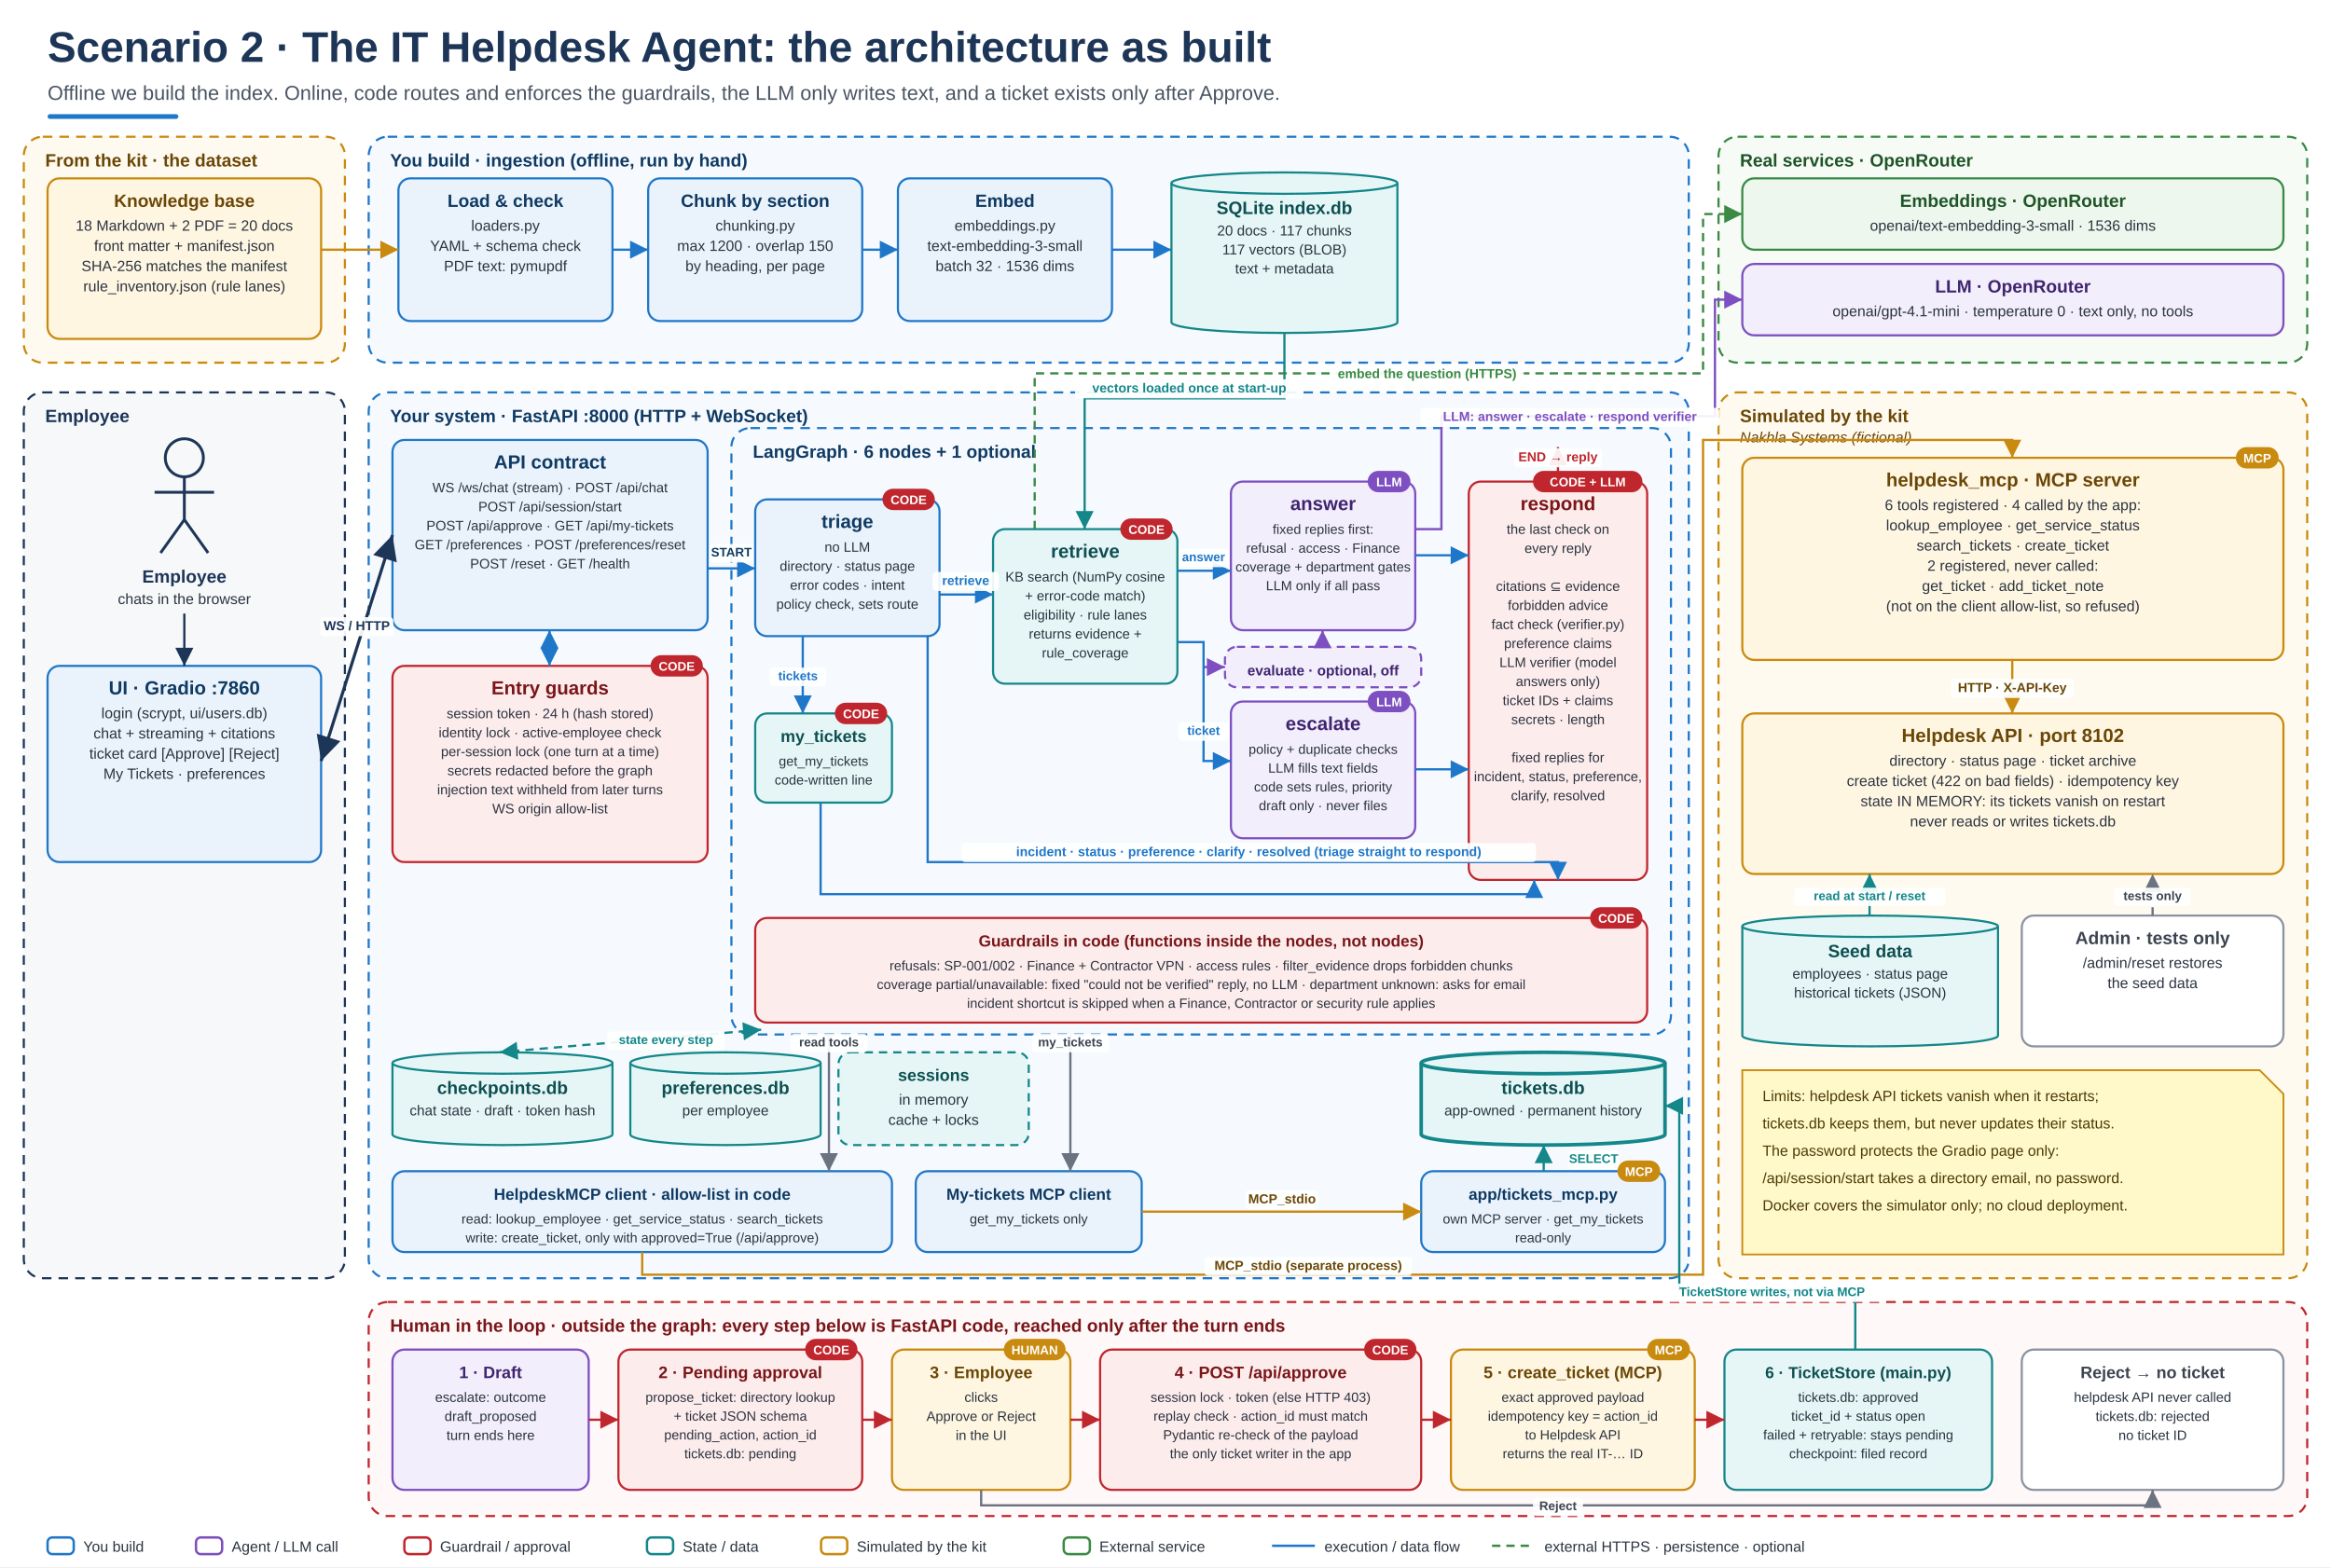
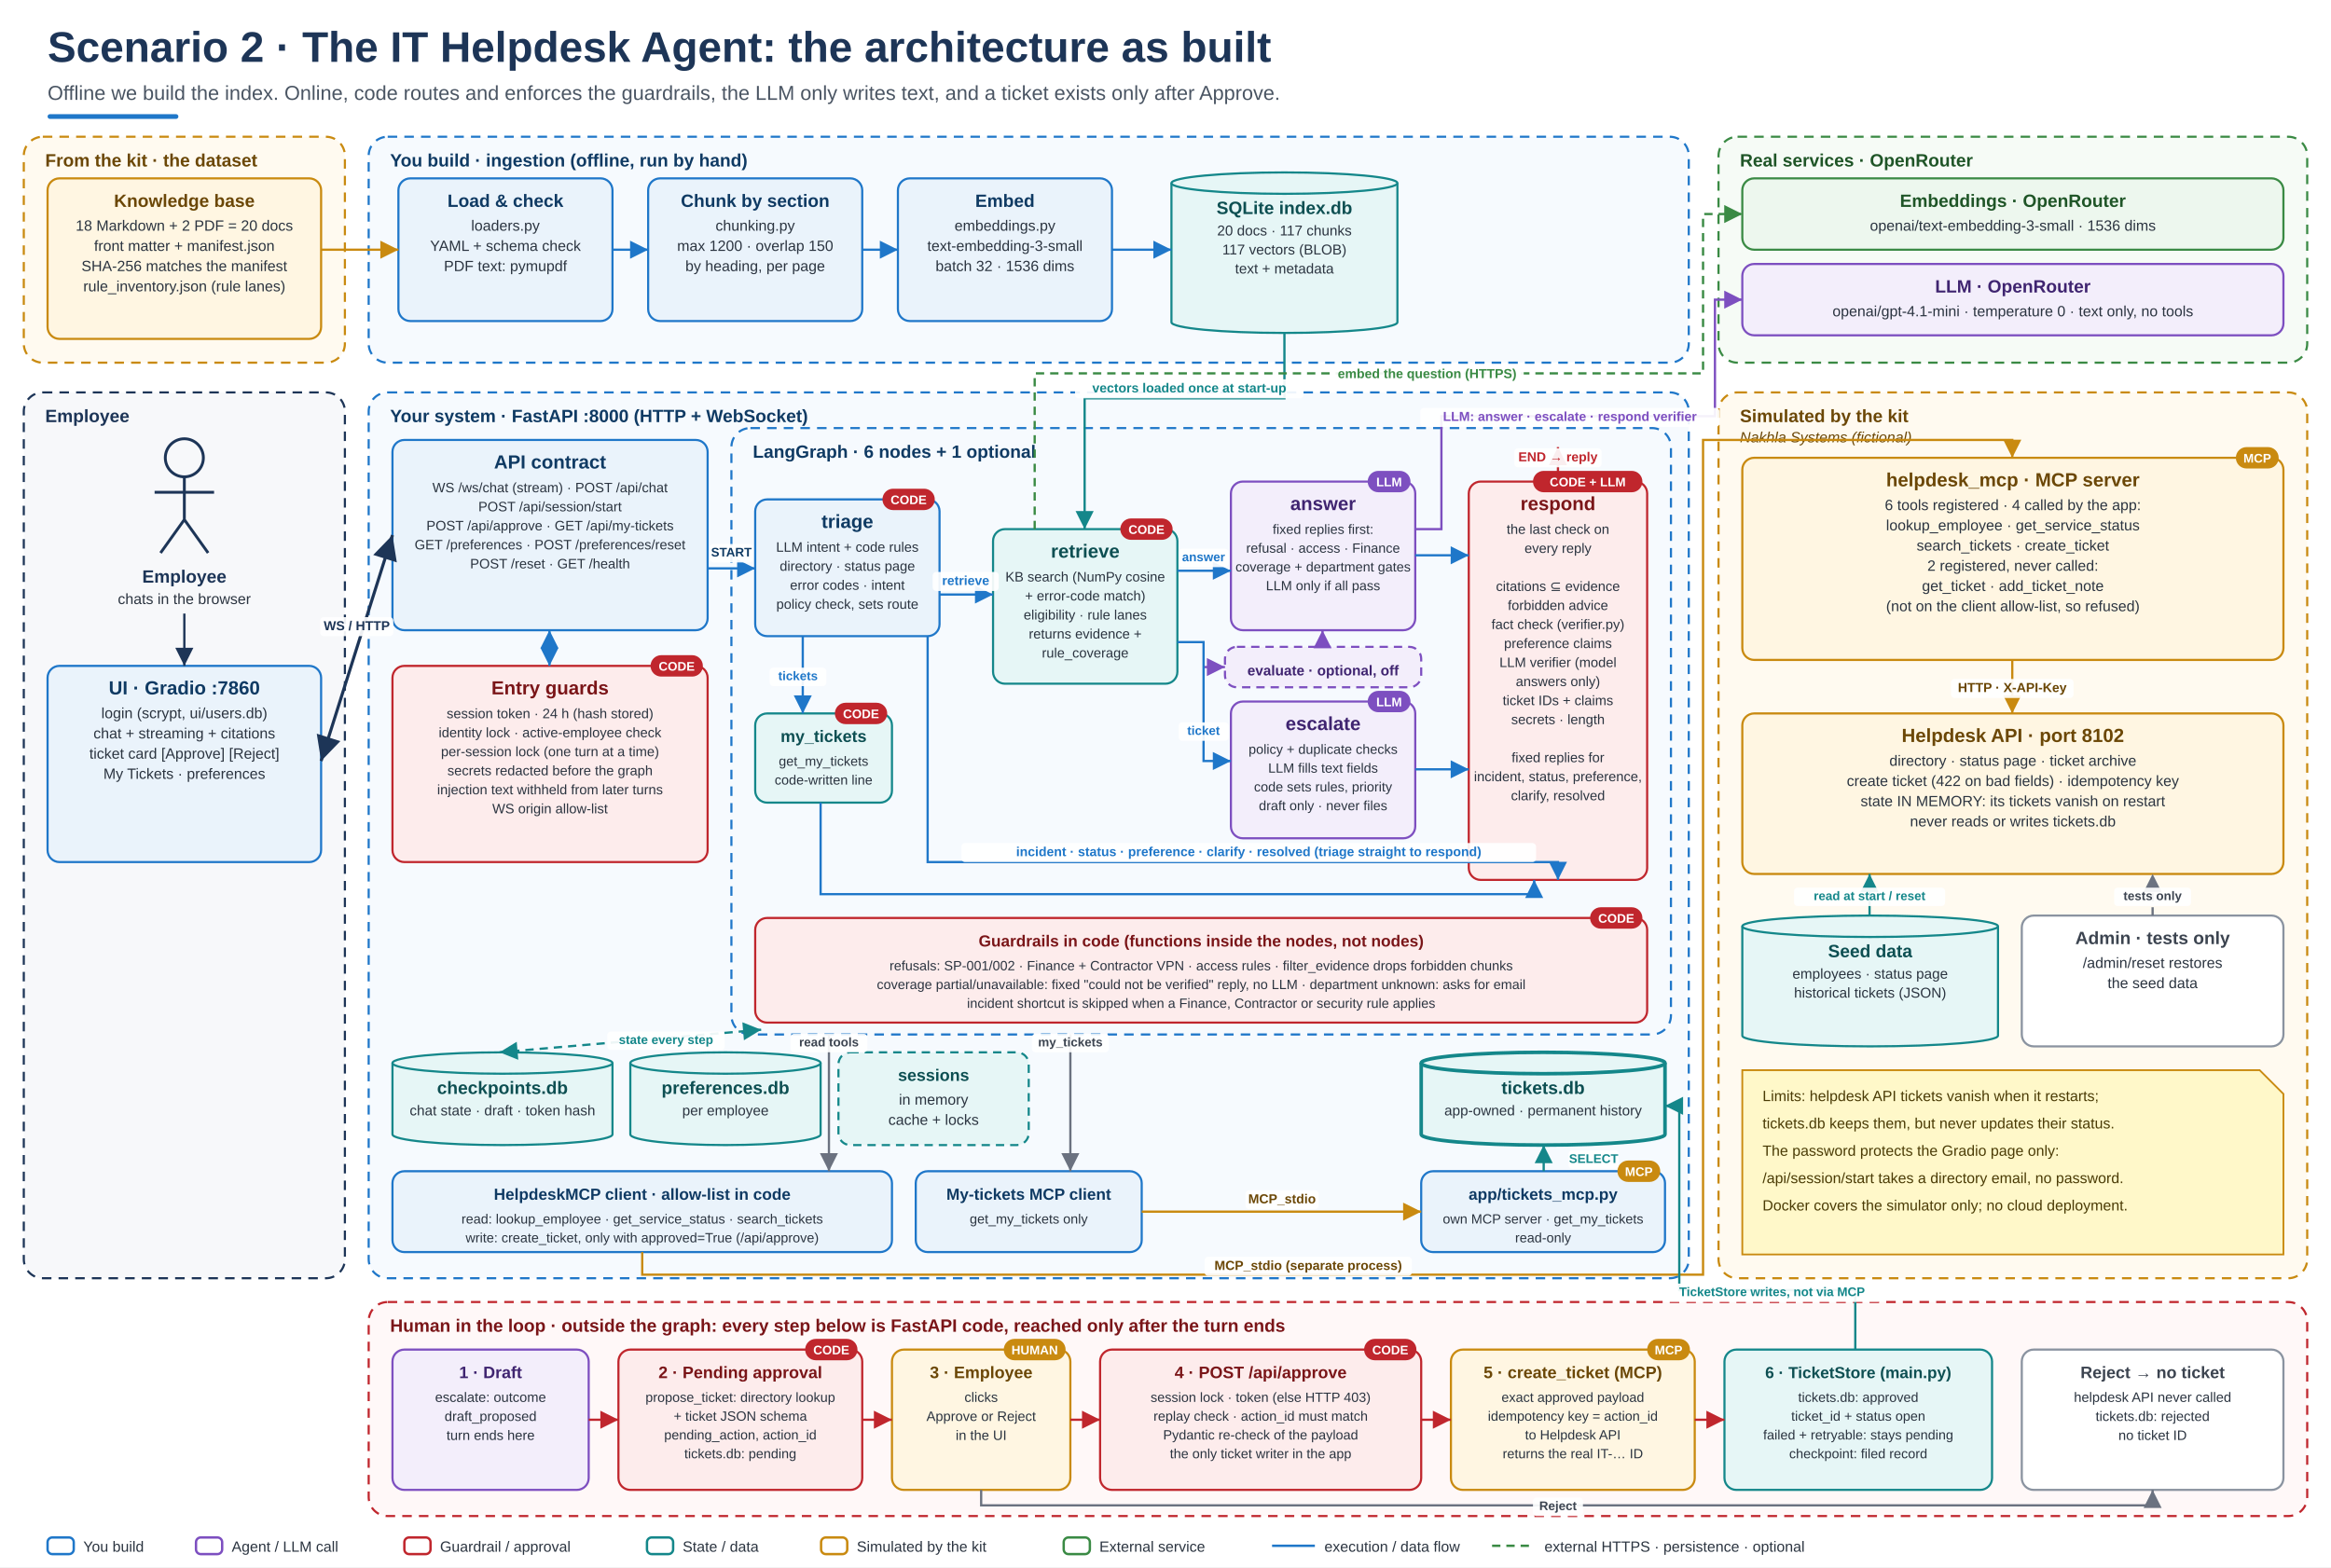
<svg xmlns="http://www.w3.org/2000/svg" viewBox="0 0 1960 1318" width="1960" height="1318" role="img" aria-label="IT Helpdesk Agent architecture as built" font-family="Segoe UI, Arial, sans-serif">
  <rect width="1960" height="1318" fill="#ffffff" />
  <defs>
    <marker id="b" markerWidth="9" markerHeight="9" refX="8" refY="4" orient="auto">
      <path d="M0,0 L8,4 L0,8 z" fill="#1f77c9" />
    </marker>
    <marker id="bs" markerWidth="9" markerHeight="9" refX="0" refY="4" orient="auto">
      <path d="M8,0 L0,4 L8,8 z" fill="#1f77c9" />
    </marker>
    <marker id="r" markerWidth="9" markerHeight="9" refX="8" refY="4" orient="auto">
      <path d="M0,0 L8,4 L0,8 z" fill="#c0262d" />
    </marker>
    <marker id="rs" markerWidth="9" markerHeight="9" refX="0" refY="4" orient="auto">
      <path d="M8,0 L0,4 L8,8 z" fill="#c0262d" />
    </marker>
    <marker id="p" markerWidth="9" markerHeight="9" refX="8" refY="4" orient="auto">
      <path d="M0,0 L8,4 L0,8 z" fill="#7d4fc0" />
    </marker>
    <marker id="ps" markerWidth="9" markerHeight="9" refX="0" refY="4" orient="auto">
      <path d="M8,0 L0,4 L8,8 z" fill="#7d4fc0" />
    </marker>
    <marker id="t" markerWidth="9" markerHeight="9" refX="8" refY="4" orient="auto">
      <path d="M0,0 L8,4 L0,8 z" fill="#14878a" />
    </marker>
    <marker id="ts" markerWidth="9" markerHeight="9" refX="0" refY="4" orient="auto">
      <path d="M8,0 L0,4 L8,8 z" fill="#14878a" />
    </marker>
    <marker id="g" markerWidth="9" markerHeight="9" refX="8" refY="4" orient="auto">
      <path d="M0,0 L8,4 L0,8 z" fill="#3a8a44" />
    </marker>
    <marker id="gs" markerWidth="9" markerHeight="9" refX="0" refY="4" orient="auto">
      <path d="M8,0 L0,4 L8,8 z" fill="#3a8a44" />
    </marker>
    <marker id="a" markerWidth="9" markerHeight="9" refX="8" refY="4" orient="auto">
      <path d="M0,0 L8,4 L0,8 z" fill="#c98a10" />
    </marker>
    <marker id="as" markerWidth="9" markerHeight="9" refX="0" refY="4" orient="auto">
      <path d="M8,0 L0,4 L8,8 z" fill="#c98a10" />
    </marker>
    <marker id="n" markerWidth="9" markerHeight="9" refX="8" refY="4" orient="auto">
      <path d="M0,0 L8,4 L0,8 z" fill="#1d3557" />
    </marker>
    <marker id="ns" markerWidth="9" markerHeight="9" refX="0" refY="4" orient="auto">
      <path d="M8,0 L0,4 L8,8 z" fill="#1d3557" />
    </marker>
    <marker id="y" markerWidth="9" markerHeight="9" refX="8" refY="4" orient="auto">
      <path d="M0,0 L8,4 L0,8 z" fill="#6b7280" />
    </marker>
    <marker id="ys" markerWidth="9" markerHeight="9" refX="0" refY="4" orient="auto">
      <path d="M8,0 L0,4 L8,8 z" fill="#6b7280" />
    </marker>
  </defs>
  <text x="40" y="52" font-size="36" fill="#1d3557" text-anchor="start" font-weight="800">Scenario 2 · The IT Helpdesk Agent: the architecture as built</text>
  <text x="40" y="84" font-size="17" fill="#4a5563" text-anchor="start">Offline we build the index. Online, code routes and enforces the guardrails, the LLM only writes text, and a ticket exists only after Approve.</text>
  <rect x="40" y="96" width="110" height="4" rx="2" fill="#1f77c9" />
  <rect x="20" y="115" width="270" height="190" rx="16" fill="#fffaf0" stroke="#c98a10" stroke-width="1.8" stroke-dasharray="8 6" />
  <text x="38" y="140" font-size="15" fill="#6b4706" text-anchor="start" font-weight="700">From the kit · the dataset</text>
  <rect x="40" y="150" width="230" height="135" rx="10" fill="#fff6e2" stroke="#c98a10" stroke-width="1.8" />
  <text x="155.0" y="174" font-size="15" fill="#6b4706" text-anchor="middle" font-weight="700">Knowledge base</text>
  <text x="155.0" y="194" font-size="12.5" fill="#2b3440" text-anchor="middle">18 Markdown + 2 PDF = 20 docs</text>
  <text x="155.0" y="211.0" font-size="12.5" fill="#2b3440" text-anchor="middle">front matter + manifest.json</text>
  <text x="155.0" y="228.0" font-size="12.5" fill="#2b3440" text-anchor="middle">SHA-256 matches the manifest</text>
  <text x="155.0" y="245.0" font-size="12.5" fill="#2b3440" text-anchor="middle">rule_inventory.json (rule lanes)</text>
  <rect x="310" y="115" width="1110" height="190" rx="16" fill="#f6fafe" stroke="#1f77c9" stroke-width="1.8" stroke-dasharray="8 6" />
  <text x="328" y="140" font-size="15" fill="#0f3a63" text-anchor="start" font-weight="700">You build · ingestion (offline, run by hand)</text>
  <rect x="335" y="150" width="180" height="120" rx="10" fill="#eaf3fb" stroke="#1f77c9" stroke-width="1.8" />
  <text x="425.0" y="174" font-size="15" fill="#0f3a63" text-anchor="middle" font-weight="700">Load &amp; check</text>
  <text x="425.0" y="194" font-size="12.5" fill="#2b3440" text-anchor="middle">loaders.py</text>
  <text x="425.0" y="211.0" font-size="12.5" fill="#2b3440" text-anchor="middle">YAML + schema check</text>
  <text x="425.0" y="228.0" font-size="12.5" fill="#2b3440" text-anchor="middle">PDF text: pymupdf</text>
  <rect x="545" y="150" width="180" height="120" rx="10" fill="#eaf3fb" stroke="#1f77c9" stroke-width="1.8" />
  <text x="635.0" y="174" font-size="15" fill="#0f3a63" text-anchor="middle" font-weight="700">Chunk by section</text>
  <text x="635.0" y="194" font-size="12.5" fill="#2b3440" text-anchor="middle">chunking.py</text>
  <text x="635.0" y="211.0" font-size="12.5" fill="#2b3440" text-anchor="middle">max 1200 · overlap 150</text>
  <text x="635.0" y="228.0" font-size="12.5" fill="#2b3440" text-anchor="middle">by heading, per page</text>
  <rect x="755" y="150" width="180" height="120" rx="10" fill="#eaf3fb" stroke="#1f77c9" stroke-width="1.8" />
  <text x="845.0" y="174" font-size="15" fill="#0f3a63" text-anchor="middle" font-weight="700">Embed</text>
  <text x="845.0" y="194" font-size="12.5" fill="#2b3440" text-anchor="middle">embeddings.py</text>
  <text x="845.0" y="211.0" font-size="12.5" fill="#2b3440" text-anchor="middle">text-embedding-3-small</text>
  <text x="845.0" y="228.0" font-size="12.5" fill="#2b3440" text-anchor="middle">batch 32 · 1536 dims</text>
  <path d="M985,154 a95.0,9 0 0 1 190,0 v117 a95.0,9 0 0 1 -190,0 z" fill="#e6f6f6" stroke="#14878a" stroke-width="1.8" />
  <path d="M985,154 a95.0,9 0 0 0 190,0" fill="none" stroke="#14878a" stroke-width="1.8" />
  <text x="1080.0" y="180" font-size="15" fill="#0d4f52" text-anchor="middle" font-weight="700">SQLite index.db</text>
  <text x="1080.0" y="198" font-size="12" fill="#2b3440" text-anchor="middle">20 docs · 117 chunks</text>
  <text x="1080.0" y="214" font-size="12" fill="#2b3440" text-anchor="middle">117 vectors (BLOB)</text>
  <text x="1080.0" y="230" font-size="12" fill="#2b3440" text-anchor="middle">text + metadata</text>
  <polyline points="515,210 545,210" fill="none" stroke="#1f77c9" stroke-width="1.9" marker-end="url(#b)" />
  <polyline points="725,210 755,210" fill="none" stroke="#1f77c9" stroke-width="1.9" marker-end="url(#b)" />
  <polyline points="935,210 985,210" fill="none" stroke="#1f77c9" stroke-width="1.9" marker-end="url(#b)" />
  <polyline points="270,210 335,210" fill="none" stroke="#c98a10" stroke-width="1.9" marker-end="url(#a)" />
  <rect x="1445" y="115" width="495" height="190" rx="16" fill="#f6fbf6" stroke="#3a8a44" stroke-width="1.8" stroke-dasharray="8 6" />
  <text x="1463" y="140" font-size="15" fill="#1f5527" text-anchor="start" font-weight="700">Real services · OpenRouter</text>
  <rect x="1465" y="150" width="455" height="60" rx="10" fill="#edf7ee" stroke="#3a8a44" stroke-width="1.8" />
  <text x="1692.5" y="174" font-size="15" fill="#1f5527" text-anchor="middle" font-weight="700">Embeddings · OpenRouter</text>
  <text x="1692.5" y="194" font-size="12.5" fill="#2b3440" text-anchor="middle">openai/text-embedding-3-small · 1536 dims</text>
  <rect x="1465" y="222" width="455" height="60" rx="10" fill="#f3eefb" stroke="#7d4fc0" stroke-width="1.8" />
  <text x="1692.5" y="246" font-size="15" fill="#3f2470" text-anchor="middle" font-weight="700">LLM · OpenRouter</text>
  <text x="1692.5" y="266" font-size="12.5" fill="#2b3440" text-anchor="middle">openai/gpt-4.1-mini · temperature 0 · text only, no tools</text>
  <rect x="20" y="330" width="270" height="745" rx="16" fill="#f7f8fa" stroke="#1d3557" stroke-width="1.8" stroke-dasharray="8 6" />
  <text x="38" y="355" font-size="15" fill="#1d3557" text-anchor="start" font-weight="700">Employee</text>
  <circle cx="155" cy="385" r="16" fill="none" stroke="#1d3557" stroke-width="2.4" />
  <path d="M155,401 v36 M130,414 h50 M155,437 l-20,28 M155,437 l20,28" fill="none" stroke="#1d3557" stroke-width="2.4" />
  <text x="155" y="490" font-size="15" fill="#1d3557" text-anchor="middle" font-weight="700">Employee</text>
  <text x="155" y="508" font-size="12.5" fill="#2b3440" text-anchor="middle">chats in the browser</text>
  <rect x="40" y="560" width="230" height="165" rx="10" fill="#eaf3fb" stroke="#1f77c9" stroke-width="1.8" />
  <text x="155.0" y="584" font-size="16" fill="#0f3a63" text-anchor="middle" font-weight="700">UI · Gradio :7860</text>
  <text x="155.0" y="604" font-size="12.5" fill="#2b3440" text-anchor="middle">login (scrypt, ui/users.db)</text>
  <text x="155.0" y="621.0" font-size="12.5" fill="#2b3440" text-anchor="middle">chat + streaming + citations</text>
  <text x="155.0" y="638.0" font-size="12.5" fill="#2b3440" text-anchor="middle">ticket card [Approve] [Reject]</text>
  <text x="155.0" y="655.0" font-size="12.5" fill="#2b3440" text-anchor="middle">My Tickets · preferences</text>
  <polyline points="155,516 155,560" fill="none" stroke="#1d3557" stroke-width="1.9" marker-end="url(#n)" />
  <rect x="310" y="330" width="1110" height="745" rx="16" fill="#f6fafe" stroke="#1f77c9" stroke-width="1.8" stroke-dasharray="8 6" />
  <text x="328" y="355" font-size="15" fill="#0f3a63" text-anchor="start" font-weight="700">Your system · FastAPI :8000 (HTTP + WebSocket)</text>
  <rect x="330" y="370" width="265" height="160" rx="10" fill="#eaf3fb" stroke="#1f77c9" stroke-width="1.8" />
  <text x="462.5" y="394" font-size="16" fill="#0f3a63" text-anchor="middle" font-weight="700">API contract</text>
  <text x="462.5" y="414" font-size="11.5" fill="#2b3440" text-anchor="middle">WS /ws/chat (stream) · POST /api/chat</text>
  <text x="462.5" y="430.0" font-size="11.5" fill="#2b3440" text-anchor="middle">POST /api/session/start</text>
  <text x="462.5" y="446.0" font-size="11.5" fill="#2b3440" text-anchor="middle">POST /api/approve · GET /api/my-tickets</text>
  <text x="462.5" y="462.0" font-size="11.5" fill="#2b3440" text-anchor="middle">GET /preferences · POST /preferences/reset</text>
  <text x="462.5" y="478.0" font-size="11.5" fill="#2b3440" text-anchor="middle">POST /reset · GET /health</text>
  <rect x="330" y="560" width="265" height="165" rx="10" fill="#fdecec" stroke="#c0262d" stroke-width="1.8" />
  <text x="462.5" y="584" font-size="16" fill="#7a1518" text-anchor="middle" font-weight="700">Entry guards</text>
  <text x="462.5" y="604" font-size="11.5" fill="#2b3440" text-anchor="middle">session token · 24 h (hash stored)</text>
  <text x="462.5" y="620.0" font-size="11.5" fill="#2b3440" text-anchor="middle">identity lock · active-employee check</text>
  <text x="462.5" y="636.0" font-size="11.5" fill="#2b3440" text-anchor="middle">per-session lock (one turn at a time)</text>
  <text x="462.5" y="652.0" font-size="11.5" fill="#2b3440" text-anchor="middle">secrets redacted before the graph</text>
  <text x="462.5" y="668.0" font-size="11.5" fill="#2b3440" text-anchor="middle">injection text withheld from later turns</text>
  <text x="462.5" y="684.0" font-size="11.5" fill="#2b3440" text-anchor="middle">WS origin allow-list</text>
  <rect x="547" y="551" width="44" height="18" rx="9" fill="#c0262d" />
  <text x="569.0" y="564" font-size="10.5" fill="#fff" text-anchor="middle" font-weight="700">CODE</text>
  <polyline points="270,640 330,450" fill="none" stroke="#1d3557" stroke-width="2.6" marker-end="url(#n)" marker-start="url(#ns)" />
  <rect x="269.27" y="519" width="61.46" height="16" fill="#fff" fill-opacity="0.92" rx="3" />
  <text x="300" y="530" font-size="11" fill="#1d3557" text-anchor="middle" font-weight="600">WS / HTTP</text>
  <polyline points="462,530 462,560" fill="none" stroke="#1f77c9" stroke-width="1.9" marker-end="url(#b)" marker-start="url(#bs)" />
  <rect x="615" y="360" width="790" height="510" rx="16" fill="#f6fafe" stroke="#1f77c9" stroke-width="1.8" stroke-dasharray="8 6" />
  <text x="633" y="385" font-size="15" fill="#0f3a63" text-anchor="start" font-weight="700">LangGraph · 6 nodes + 1 optional</text>
  <rect x="635" y="420" width="155" height="115" rx="10" fill="#eaf3fb" stroke="#1f77c9" stroke-width="1.8" />
  <text x="712.5" y="444" font-size="16" fill="#0f3a63" text-anchor="middle" font-weight="700">triage</text>
-   <text x="712.5" y="464" font-size="11.5" fill="#2b3440" text-anchor="middle">no LLM</text>
+   <text x="712.5" y="464" font-size="11.5" fill="#2b3440" text-anchor="middle">LLM intent + code rules</text>
  <text x="712.5" y="480.0" font-size="11.5" fill="#2b3440" text-anchor="middle">directory · status page</text>
  <text x="712.5" y="496.0" font-size="11.5" fill="#2b3440" text-anchor="middle">error codes · intent</text>
  <text x="712.5" y="512.0" font-size="11.5" fill="#2b3440" text-anchor="middle">policy check, sets route</text>
  <rect x="742" y="411" width="44" height="18" rx="9" fill="#c0262d" />
  <text x="764.0" y="424" font-size="10.5" fill="#fff" text-anchor="middle" font-weight="700">CODE</text>
  <rect x="835" y="445" width="155" height="130" rx="10" fill="#e6f6f6" stroke="#14878a" stroke-width="1.8" />
  <text x="912.5" y="469" font-size="16" fill="#0d4f52" text-anchor="middle" font-weight="700">retrieve</text>
  <text x="912.5" y="489" font-size="11.5" fill="#2b3440" text-anchor="middle">KB search (NumPy cosine</text>
  <text x="912.5" y="505.0" font-size="11.5" fill="#2b3440" text-anchor="middle">+ error-code match)</text>
  <text x="912.5" y="521.0" font-size="11.5" fill="#2b3440" text-anchor="middle">eligibility · rule lanes</text>
  <text x="912.5" y="537.0" font-size="11.5" fill="#2b3440" text-anchor="middle">returns evidence +</text>
  <text x="912.5" y="553.0" font-size="11.5" fill="#2b3440" text-anchor="middle">rule_coverage</text>
  <rect x="942" y="436" width="44" height="18" rx="9" fill="#c0262d" />
  <text x="964.0" y="449" font-size="10.5" fill="#fff" text-anchor="middle" font-weight="700">CODE</text>
  <rect x="1035" y="405" width="155" height="125" rx="10" fill="#f3eefb" stroke="#7d4fc0" stroke-width="1.8" />
  <text x="1112.5" y="429" font-size="16" fill="#3f2470" text-anchor="middle" font-weight="700">answer</text>
  <text x="1112.5" y="449" font-size="11.3" fill="#2b3440" text-anchor="middle">fixed replies first:</text>
  <text x="1112.5" y="464.8" font-size="11.3" fill="#2b3440" text-anchor="middle">refusal · access · Finance</text>
  <text x="1112.5" y="480.6" font-size="11.3" fill="#2b3440" text-anchor="middle">coverage + department gates</text>
  <text x="1112.5" y="496.4" font-size="11.3" fill="#2b3440" text-anchor="middle">LLM only if all pass</text>
  <rect x="1150" y="396" width="36" height="18" rx="9" fill="#7d4fc0" />
  <text x="1168.0" y="409" font-size="10.5" fill="#fff" text-anchor="middle" font-weight="700">LLM</text>
  <rect x="1035" y="590" width="155" height="115" rx="10" fill="#f3eefb" stroke="#7d4fc0" stroke-width="1.8" />
  <text x="1112.5" y="614" font-size="16" fill="#3f2470" text-anchor="middle" font-weight="700">escalate</text>
  <text x="1112.5" y="634" font-size="11.3" fill="#2b3440" text-anchor="middle">policy + duplicate checks</text>
  <text x="1112.5" y="649.8" font-size="11.3" fill="#2b3440" text-anchor="middle">LLM fills text fields</text>
  <text x="1112.5" y="665.6" font-size="11.3" fill="#2b3440" text-anchor="middle">code sets rules, priority</text>
  <text x="1112.5" y="681.4" font-size="11.3" fill="#2b3440" text-anchor="middle">draft only · never files</text>
  <rect x="1150" y="581" width="36" height="18" rx="9" fill="#7d4fc0" />
  <text x="1168.0" y="594" font-size="10.5" fill="#fff" text-anchor="middle" font-weight="700">LLM</text>
  <rect x="1235" y="405" width="150" height="335" rx="10" fill="#fdecec" stroke="#c0262d" stroke-width="1.8" />
  <text x="1310.0" y="429" font-size="16" fill="#7a1518" text-anchor="middle" font-weight="700">respond</text>
  <text x="1310.0" y="449" font-size="11.5" fill="#2b3440" text-anchor="middle">the last check on</text>
  <text x="1310.0" y="465.0" font-size="11.5" fill="#2b3440" text-anchor="middle">every reply</text>
  <text x="1310.0" y="481.0" font-size="11.5" fill="#2b3440" text-anchor="middle" />
  <text x="1310.0" y="497.0" font-size="11.5" fill="#2b3440" text-anchor="middle">citations ⊆ evidence</text>
  <text x="1310.0" y="513.0" font-size="11.5" fill="#2b3440" text-anchor="middle">forbidden advice</text>
  <text x="1310.0" y="529.0" font-size="11.5" fill="#2b3440" text-anchor="middle">fact check (verifier.py)</text>
  <text x="1310.0" y="545.0" font-size="11.5" fill="#2b3440" text-anchor="middle">preference claims</text>
  <text x="1310.0" y="561.0" font-size="11.5" fill="#2b3440" text-anchor="middle">LLM verifier (model</text>
  <text x="1310.0" y="577.0" font-size="11.5" fill="#2b3440" text-anchor="middle">answers only)</text>
  <text x="1310.0" y="593.0" font-size="11.5" fill="#2b3440" text-anchor="middle">ticket IDs + claims</text>
  <text x="1310.0" y="609.0" font-size="11.5" fill="#2b3440" text-anchor="middle">secrets · length</text>
  <text x="1310.0" y="625.0" font-size="11.5" fill="#2b3440" text-anchor="middle" />
  <text x="1310.0" y="641.0" font-size="11.5" fill="#2b3440" text-anchor="middle">fixed replies for</text>
  <text x="1310.0" y="657.0" font-size="11.5" fill="#2b3440" text-anchor="middle">incident, status, preference,</text>
  <text x="1310.0" y="673.0" font-size="11.5" fill="#2b3440" text-anchor="middle">clarify, resolved</text>
  <rect x="1289" y="396" width="92" height="18" rx="9" fill="#c0262d" />
  <text x="1335.0" y="409" font-size="10.5" fill="#fff" text-anchor="middle" font-weight="700">CODE + LLM</text>
  <rect x="635" y="600" width="115" height="75" rx="10" fill="#e6f6f6" stroke="#14878a" stroke-width="1.8" />
  <text x="692.5" y="624" font-size="14" fill="#0d4f52" text-anchor="middle" font-weight="700">my_tickets</text>
  <text x="692.5" y="644" font-size="11.3" fill="#2b3440" text-anchor="middle">get_my_tickets</text>
  <text x="692.5" y="659.8" font-size="11.3" fill="#2b3440" text-anchor="middle">code-written line</text>
  <rect x="702" y="591" width="44" height="18" rx="9" fill="#c0262d" />
  <text x="724.0" y="604" font-size="10.5" fill="#fff" text-anchor="middle" font-weight="700">CODE</text>
  <rect x="1030" y="544" width="165" height="34" rx="10" fill="#f3eefb" stroke="#7d4fc0" stroke-width="1.8" stroke-dasharray="7 5" />
  <text x="1112.5" y="568" font-size="12" fill="#3f2470" text-anchor="middle" font-weight="700">evaluate · optional, off</text>
  <polyline points="1012,561 1030,561" fill="none" stroke="#7d4fc0" stroke-width="1.9" stroke-dasharray="7 5" marker-end="url(#p)" />
  <polyline points="1112,544 1112,530" fill="none" stroke="#7d4fc0" stroke-width="1.9" stroke-dasharray="7 5" marker-end="url(#p)" />
  <polyline points="595,478 635,478" fill="none" stroke="#1f77c9" stroke-width="1.9" marker-end="url(#b)" />
  <rect x="596.825" y="457.5" width="36.35" height="15.5" fill="#fff" fill-opacity="0.92" rx="3" />
  <text x="615" y="468" font-size="10.5" fill="#0f3a63" text-anchor="middle" font-weight="600">START</text>
  <polyline points="790,500 835,500" fill="none" stroke="#1f77c9" stroke-width="1.9" marker-end="url(#b)" />
  <rect x="784.24" y="481" width="55.52" height="16" fill="#fff" fill-opacity="0.92" rx="3" />
  <text x="812" y="492" font-size="11" fill="#1f77c9" text-anchor="middle" font-weight="600">retrieve</text>
  <polyline points="990,480 1035,480" fill="none" stroke="#1f77c9" stroke-width="1.9" marker-end="url(#b)" />
  <rect x="990.99" y="461.5" width="42.02" height="15.5" fill="#fff" fill-opacity="0.92" rx="3" />
  <text x="1012" y="472" font-size="10.5" fill="#1f77c9" text-anchor="middle" font-weight="600">answer</text>
  <polyline points="990,540 1012,540 1012,640 1035,640" fill="none" stroke="#1f77c9" stroke-width="1.9" marker-end="url(#b)" />
  <rect x="990.99" y="607.5" width="42.02" height="15.5" fill="#fff" fill-opacity="0.92" rx="3" />
  <text x="1012" y="618" font-size="10.5" fill="#1f77c9" text-anchor="middle" font-weight="600">ticket</text>
  <polyline points="1190,467 1235,467" fill="none" stroke="#1f77c9" stroke-width="1.9" marker-end="url(#b)" />
  <polyline points="1190,647 1235,647" fill="none" stroke="#1f77c9" stroke-width="1.9" marker-end="url(#b)" />
  <polyline points="675,535 675,600" fill="none" stroke="#1f77c9" stroke-width="1.9" marker-end="url(#b)" />
  <rect x="647.155" y="561.5" width="47.69" height="15.5" fill="#fff" fill-opacity="0.92" rx="3" />
  <text x="671" y="572" font-size="10.5" fill="#1f77c9" text-anchor="middle" font-weight="600">tickets</text>
  <polyline points="780,535 780,725 1310,725 1310,740" fill="none" stroke="#1f77c9" stroke-width="1.9" marker-end="url(#b)" />
  <rect x="808.4" y="709" width="483.2" height="16" fill="#fff" fill-opacity="0.92" rx="3" />
  <text x="1050" y="720" font-size="11" fill="#1f77c9" text-anchor="middle" font-weight="600">incident · status · preference · clarify · resolved (triage straight to respond)</text>
  <polyline points="690,675 690,752 1290,752 1290,740" fill="none" stroke="#1f77c9" stroke-width="1.9" marker-end="url(#b)" />
  <polyline points="1310,405 1310,376" fill="none" stroke="#c0262d" stroke-width="1.9" marker-end="url(#r)" />
  <rect x="1273.33" y="377" width="73.34" height="16" fill="#fff" fill-opacity="0.92" rx="3" />
  <text x="1310" y="388" font-size="11" fill="#c0262d" text-anchor="middle" font-weight="600">END → reply</text>
  <rect x="635" y="772" width="750" height="88" rx="10" fill="#fdecec" stroke="#c0262d" stroke-width="1.8" />
  <text x="1010.0" y="796" font-size="13.5" fill="#7a1518" text-anchor="middle" font-weight="700">Guardrails in code (functions inside the nodes, not nodes)</text>
  <text x="1010.0" y="816" font-size="11.3" fill="#2b3440" text-anchor="middle">refusals: SP-001/002 · Finance + Contractor VPN · access rules · filter_evidence drops forbidden chunks</text>
  <text x="1010.0" y="831.8" font-size="11.3" fill="#2b3440" text-anchor="middle">coverage partial/unavailable: fixed "could not be verified" reply, no LLM · department unknown: asks for email</text>
  <text x="1010.0" y="847.6" font-size="11.3" fill="#2b3440" text-anchor="middle">incident shortcut is skipped when a Finance, Contractor or security rule applies</text>
  <rect x="1337" y="763" width="44" height="18" rx="9" fill="#c0262d" />
  <text x="1359.0" y="776" font-size="10.5" fill="#fff" text-anchor="middle" font-weight="700">CODE</text>
  <path d="M330,894 a92.5,9 0 0 1 185,0 v60 a92.5,9 0 0 1 -185,0 z" fill="#e6f6f6" stroke="#14878a" stroke-width="1.8" />
  <path d="M330,894 a92.5,9 0 0 0 185,0" fill="none" stroke="#14878a" stroke-width="1.8" />
  <text x="422.5" y="920" font-size="15" fill="#0d4f52" text-anchor="middle" font-weight="700">checkpoints.db</text>
  <text x="422.5" y="938" font-size="12" fill="#2b3440" text-anchor="middle">chat state · draft · token hash</text>
  <path d="M530,894 a80.0,9 0 0 1 160,0 v60 a80.0,9 0 0 1 -160,0 z" fill="#e6f6f6" stroke="#14878a" stroke-width="1.8" />
  <path d="M530,894 a80.0,9 0 0 0 160,0" fill="none" stroke="#14878a" stroke-width="1.8" />
  <text x="610.0" y="920" font-size="15" fill="#0d4f52" text-anchor="middle" font-weight="700">preferences.db</text>
  <text x="610.0" y="938" font-size="12" fill="#2b3440" text-anchor="middle">per employee</text>
  <rect x="705" y="885" width="160" height="78" rx="10" fill="#e6f6f6" stroke="#14878a" stroke-width="1.8" stroke-dasharray="7 5" />
  <text x="785.0" y="909" font-size="14" fill="#0d4f52" text-anchor="middle" font-weight="700">sessions</text>
  <text x="785.0" y="929" font-size="12.5" fill="#2b3440" text-anchor="middle">in memory</text>
  <text x="785.0" y="946.0" font-size="12.5" fill="#2b3440" text-anchor="middle">cache + locks</text>
  <path d="M1195,894 a102.5,9 0 0 1 205,0 v60 a102.5,9 0 0 1 -205,0 z" fill="#e6f6f6" stroke="#14878a" stroke-width="3" />
  <path d="M1195,894 a102.5,9 0 0 0 205,0" fill="none" stroke="#14878a" stroke-width="3" />
  <text x="1297.5" y="920" font-size="15" fill="#0d4f52" text-anchor="middle" font-weight="700">tickets.db</text>
  <text x="1297.5" y="938" font-size="12" fill="#2b3440" text-anchor="middle">app-owned · permanent history</text>
  <polyline points="640,866 420,885" fill="none" stroke="#14878a" stroke-width="1.9" stroke-dasharray="7 5" marker-end="url(#t)" marker-start="url(#ts)" />
  <rect x="510.64" y="867.5" width="98.72" height="15.5" fill="#fff" fill-opacity="0.92" rx="3" />
  <text x="560" y="878" font-size="10.5" fill="#14878a" text-anchor="middle" font-weight="600">state every step</text>
  <rect x="330" y="985" width="420" height="68" rx="10" fill="#eaf3fb" stroke="#1f77c9" stroke-width="1.8" />
  <text x="540.0" y="1009" font-size="13.5" fill="#0f3a63" text-anchor="middle" font-weight="700">HelpdeskMCP client · allow-list in code</text>
  <text x="540.0" y="1029" font-size="11.3" fill="#2b3440" text-anchor="middle">read: lookup_employee · get_service_status · search_tickets</text>
  <text x="540.0" y="1044.8" font-size="11.3" fill="#2b3440" text-anchor="middle">write: create_ticket, only with approved=True (/api/approve)</text>
  <rect x="770" y="985" width="190" height="68" rx="10" fill="#eaf3fb" stroke="#1f77c9" stroke-width="1.8" />
  <text x="865.0" y="1009" font-size="13.5" fill="#0f3a63" text-anchor="middle" font-weight="700">My-tickets MCP client</text>
  <text x="865.0" y="1029" font-size="11.3" fill="#2b3440" text-anchor="middle">get_my_tickets only</text>
  <rect x="1195" y="985" width="205" height="68" rx="10" fill="#eaf3fb" stroke="#1f77c9" stroke-width="1.8" />
  <text x="1297.5" y="1009" font-size="13.5" fill="#0f3a63" text-anchor="middle" font-weight="700">app/tickets_mcp.py</text>
  <text x="1297.5" y="1029" font-size="11.3" fill="#2b3440" text-anchor="middle">own MCP server · get_my_tickets</text>
  <text x="1297.5" y="1044.8" font-size="11.3" fill="#2b3440" text-anchor="middle">read-only</text>
  <rect x="1360" y="976" width="36" height="18" rx="9" fill="#c98a10" />
  <text x="1378.0" y="989" font-size="10.5" fill="#fff" text-anchor="middle" font-weight="700">MCP</text>
  <polyline points="960,1019 1195,1019" fill="none" stroke="#c98a10" stroke-width="1.9" marker-end="url(#a)" />
  <rect x="1047.27" y="1001" width="61.46" height="16" fill="#fff" fill-opacity="0.92" rx="3" />
  <text x="1078" y="1012" font-size="11" fill="#6b4706" text-anchor="middle" font-weight="600">MCP_stdio</text>
  <polyline points="1298,985 1298,963" fill="none" stroke="#14878a" stroke-width="1.9" marker-end="url(#t)" />
  <rect x="1318.99" y="967.5" width="42.02" height="15.5" fill="#fff" fill-opacity="0.92" rx="3" />
  <text x="1340" y="978" font-size="10.5" fill="#14878a" text-anchor="middle" font-weight="600">SELECT</text>
  <polyline points="900,870 900,985" fill="none" stroke="#6b7280" stroke-width="1.9" marker-end="url(#y)" />
  <rect x="867.65" y="869.5" width="64.7" height="15.5" fill="#fff" fill-opacity="0.92" rx="3" />
  <text x="900" y="880" font-size="10.5" fill="#3c4450" text-anchor="middle" font-weight="600">my_tickets</text>
  <polyline points="697,870 697,985" fill="none" stroke="#6b7280" stroke-width="1.9" marker-end="url(#y)" />
  <rect x="664.65" y="869.5" width="64.7" height="15.5" fill="#fff" fill-opacity="0.92" rx="3" />
  <text x="697" y="880" font-size="10.5" fill="#3c4450" text-anchor="middle" font-weight="600">read tools</text>
  <rect x="1445" y="330" width="495" height="745" rx="16" fill="#fffaf0" stroke="#c98a10" stroke-width="1.8" stroke-dasharray="8 6" />
  <text x="1463" y="355" font-size="15" fill="#6b4706" text-anchor="start" font-weight="700">Simulated by the kit</text>
  <text x="1463" y="372" font-size="12.5" fill="#6b4706" text-anchor="start" font-style="italic">Nakhla Systems (fictional)</text>
  <rect x="1465" y="385" width="455" height="170" rx="10" fill="#fff6e2" stroke="#c98a10" stroke-width="1.8" />
  <text x="1692.5" y="409" font-size="16" fill="#6b4706" text-anchor="middle" font-weight="700">helpdesk_mcp · MCP server</text>
  <text x="1692.5" y="429" font-size="12.5" fill="#2b3440" text-anchor="middle">6 tools registered · 4 called by the app:</text>
  <text x="1692.5" y="446.0" font-size="12.5" fill="#2b3440" text-anchor="middle">lookup_employee · get_service_status</text>
  <text x="1692.5" y="463.0" font-size="12.5" fill="#2b3440" text-anchor="middle">search_tickets · create_ticket</text>
  <text x="1692.5" y="480.0" font-size="12.5" fill="#2b3440" text-anchor="middle">2 registered, never called:</text>
  <text x="1692.5" y="497.0" font-size="12.5" fill="#2b3440" text-anchor="middle">get_ticket · add_ticket_note</text>
  <text x="1692.5" y="514.0" font-size="12.5" fill="#2b3440" text-anchor="middle">(not on the client allow-list, so refused)</text>
  <rect x="1880" y="376" width="36" height="18" rx="9" fill="#c98a10" />
  <text x="1898.0" y="389" font-size="10.5" fill="#fff" text-anchor="middle" font-weight="700">MCP</text>
  <rect x="1465" y="600" width="455" height="135" rx="10" fill="#fff6e2" stroke="#c98a10" stroke-width="1.8" />
  <text x="1692.5" y="624" font-size="16" fill="#6b4706" text-anchor="middle" font-weight="700">Helpdesk API · port 8102</text>
  <text x="1692.5" y="644" font-size="12.5" fill="#2b3440" text-anchor="middle">directory · status page · ticket archive</text>
  <text x="1692.5" y="661.0" font-size="12.5" fill="#2b3440" text-anchor="middle">create ticket (422 on bad fields) · idempotency key</text>
  <text x="1692.5" y="678.0" font-size="12.5" fill="#2b3440" text-anchor="middle">state IN MEMORY: its tickets vanish on restart</text>
  <text x="1692.5" y="695.0" font-size="12.5" fill="#2b3440" text-anchor="middle">never reads or writes tickets.db</text>
  <polyline points="1692,555 1692,600" fill="none" stroke="#c98a10" stroke-width="1.9" marker-end="url(#a)" />
  <rect x="1640.48" y="571" width="103.04" height="16" fill="#fff" fill-opacity="0.92" rx="3" />
  <text x="1692" y="582" font-size="11" fill="#6b4706" text-anchor="middle" font-weight="600">HTTP · X-API-Key</text>
  <path d="M1465,779 a107.5,9 0 0 1 215,0 v92 a107.5,9 0 0 1 -215,0 z" fill="#e6f6f6" stroke="#14878a" stroke-width="1.8" />
  <path d="M1465,779 a107.5,9 0 0 0 215,0" fill="none" stroke="#14878a" stroke-width="1.8" />
  <text x="1572.5" y="805" font-size="15" fill="#0d4f52" text-anchor="middle" font-weight="700">Seed data</text>
  <text x="1572.5" y="823" font-size="12" fill="#2b3440" text-anchor="middle">employees · status page</text>
  <text x="1572.5" y="839" font-size="12" fill="#2b3440" text-anchor="middle">historical tickets (JSON)</text>
  <rect x="1700" y="770" width="220" height="110" rx="10" fill="#ffffff" stroke="#8a93a0" stroke-width="1.8" />
  <text x="1810.0" y="794" font-size="15" fill="#3c4450" text-anchor="middle" font-weight="700">Admin · tests only</text>
  <text x="1810.0" y="814" font-size="12.5" fill="#2b3440" text-anchor="middle">/admin/reset restores</text>
  <text x="1810.0" y="831.0" font-size="12.5" fill="#2b3440" text-anchor="middle">the seed data</text>
  <polyline points="1572,770 1572,735" fill="none" stroke="#14878a" stroke-width="1.9" marker-end="url(#t)" />
  <rect x="1508.465" y="746.5" width="127.07" height="15.5" fill="#fff" fill-opacity="0.92" rx="3" />
  <text x="1572" y="757" font-size="10.5" fill="#14878a" text-anchor="middle" font-weight="600">read at start / reset</text>
  <polyline points="1810,770 1810,735" fill="none" stroke="#6b7280" stroke-width="1.9" stroke-dasharray="7 5" marker-end="url(#y)" />
  <rect x="1777.65" y="746.5" width="64.7" height="15.5" fill="#fff" fill-opacity="0.92" rx="3" />
  <text x="1810" y="757" font-size="10.5" fill="#3c4450" text-anchor="middle" font-weight="600">tests only</text>
  <path d="M1465,900 h435 l20,20 v135 h-455 z" fill="#fff8c9" stroke="#c98a10" stroke-width="1.5" />
  <text x="1482" y="926" font-size="12.5" fill="#4a3b05" text-anchor="start">Limits: helpdesk API tickets vanish when it restarts;</text>
  <text x="1482" y="949" font-size="12.5" fill="#4a3b05" text-anchor="start">tickets.db keeps them, but never updates their status.</text>
  <text x="1482" y="972" font-size="12.5" fill="#4a3b05" text-anchor="start">The password protects the Gradio page only:</text>
  <text x="1482" y="995" font-size="12.5" fill="#4a3b05" text-anchor="start">/api/session/start takes a directory email, no password.</text>
  <text x="1482" y="1018" font-size="12.5" fill="#4a3b05" text-anchor="start">Docker covers the simulator only; no cloud deployment.</text>
  <polyline points="540,1053 540,1072 1432,1072 1432,370 1692,370 1692,385" fill="none" stroke="#c98a10" stroke-width="1.9" marker-end="url(#a)" />
  <rect x="1012.84" y="1057" width="174.32" height="16" fill="#fff" fill-opacity="0.92" rx="3" />
  <text x="1100" y="1068" font-size="11" fill="#6b4706" text-anchor="middle" font-weight="600">MCP_stdio (separate process)</text>
  <polyline points="1080,280 1080,335 912,335 912,445" fill="none" stroke="#14878a" stroke-width="1.9" marker-end="url(#t)" />
  <rect x="903.93" y="319" width="192.14" height="16" fill="#fff" fill-opacity="0.92" rx="3" />
  <text x="1000" y="330" font-size="11" fill="#14878a" text-anchor="middle" font-weight="600">vectors loaded once at start-up</text>
  <polyline points="870,445 870,314 1432,314 1432,180 1465,180" fill="none" stroke="#3a8a44" stroke-width="1.9" stroke-dasharray="7 5" marker-end="url(#g)" />
  <rect x="1118.78" y="307" width="162.44" height="16" fill="#fff" fill-opacity="0.92" rx="3" />
  <text x="1200" y="318" font-size="11" fill="#3a8a44" text-anchor="middle" font-weight="600">embed the question (HTTPS)</text>
  <polyline points="1190,445 1212,445 1212,350 1442,350 1442,252 1465,252" fill="none" stroke="#7d4fc0" stroke-width="1.9" marker-end="url(#p)" />
  <rect x="1194.23" y="343" width="251.54" height="16" fill="#fff" fill-opacity="0.92" rx="3" />
  <text x="1320" y="354" font-size="11" fill="#7d4fc0" text-anchor="middle" font-weight="600">LLM: answer · escalate · respond verifier</text>
  <rect x="310" y="1095" width="1630" height="180" rx="16" fill="#fff8f8" stroke="#c0262d" stroke-width="1.8" stroke-dasharray="8 6" />
  <text x="328" y="1120" font-size="15" fill="#7a1518" text-anchor="start" font-weight="700">Human in the loop · outside the graph: every step below is FastAPI code, reached only after the turn ends</text>
  <rect x="330" y="1135" width="165" height="118" rx="10" fill="#f3eefb" stroke="#7d4fc0" stroke-width="1.8" />
  <text x="412.5" y="1159" font-size="14" fill="#3f2470" text-anchor="middle" font-weight="700">1 · Draft</text>
  <text x="412.5" y="1179" font-size="11.5" fill="#2b3440" text-anchor="middle">escalate: outcome</text>
  <text x="412.5" y="1195.0" font-size="11.5" fill="#2b3440" text-anchor="middle">draft_proposed</text>
  <text x="412.5" y="1211.0" font-size="11.5" fill="#2b3440" text-anchor="middle">turn ends here</text>
  <rect x="520" y="1135" width="205" height="118" rx="10" fill="#fdecec" stroke="#c0262d" stroke-width="1.8" />
  <text x="622.5" y="1159" font-size="14" fill="#7a1518" text-anchor="middle" font-weight="700">2 · Pending approval</text>
  <text x="622.5" y="1179" font-size="11.3" fill="#2b3440" text-anchor="middle">propose_ticket: directory lookup</text>
  <text x="622.5" y="1194.8" font-size="11.3" fill="#2b3440" text-anchor="middle">+ ticket JSON schema</text>
  <text x="622.5" y="1210.6" font-size="11.3" fill="#2b3440" text-anchor="middle">pending_action, action_id</text>
  <text x="622.5" y="1226.4" font-size="11.3" fill="#2b3440" text-anchor="middle">tickets.db: pending</text>
  <rect x="677" y="1126" width="44" height="18" rx="9" fill="#c0262d" />
  <text x="699.0" y="1139" font-size="10.5" fill="#fff" text-anchor="middle" font-weight="700">CODE</text>
  <rect x="750" y="1135" width="150" height="118" rx="10" fill="#fff6e2" stroke="#c98a10" stroke-width="1.8" />
  <text x="825.0" y="1159" font-size="14" fill="#6b4706" text-anchor="middle" font-weight="700">3 · Employee</text>
  <text x="825.0" y="1179" font-size="11.5" fill="#2b3440" text-anchor="middle">clicks</text>
  <text x="825.0" y="1195.0" font-size="11.5" fill="#2b3440" text-anchor="middle">Approve or Reject</text>
  <text x="825.0" y="1211.0" font-size="11.5" fill="#2b3440" text-anchor="middle">in the UI</text>
  <rect x="844" y="1126" width="52" height="18" rx="9" fill="#c98a10" />
  <text x="870.0" y="1139" font-size="10.5" fill="#fff" text-anchor="middle" font-weight="700">HUMAN</text>
  <rect x="925" y="1135" width="270" height="118" rx="10" fill="#fdecec" stroke="#c0262d" stroke-width="1.8" />
  <text x="1060.0" y="1159" font-size="14" fill="#7a1518" text-anchor="middle" font-weight="700">4 · POST /api/approve</text>
  <text x="1060.0" y="1179" font-size="11.3" fill="#2b3440" text-anchor="middle">session lock · token (else HTTP 403)</text>
  <text x="1060.0" y="1194.8" font-size="11.3" fill="#2b3440" text-anchor="middle">replay check · action_id must match</text>
  <text x="1060.0" y="1210.6" font-size="11.3" fill="#2b3440" text-anchor="middle">Pydantic re-check of the payload</text>
  <text x="1060.0" y="1226.4" font-size="11.3" fill="#2b3440" text-anchor="middle">the only ticket writer in the app</text>
  <rect x="1147" y="1126" width="44" height="18" rx="9" fill="#c0262d" />
  <text x="1169.0" y="1139" font-size="10.5" fill="#fff" text-anchor="middle" font-weight="700">CODE</text>
  <rect x="1220" y="1135" width="205" height="118" rx="10" fill="#fff6e2" stroke="#c98a10" stroke-width="1.8" />
  <text x="1322.5" y="1159" font-size="14" fill="#6b4706" text-anchor="middle" font-weight="700">5 · create_ticket (MCP)</text>
  <text x="1322.5" y="1179" font-size="11.3" fill="#2b3440" text-anchor="middle">exact approved payload</text>
  <text x="1322.5" y="1194.8" font-size="11.3" fill="#2b3440" text-anchor="middle">idempotency key = action_id</text>
  <text x="1322.5" y="1210.6" font-size="11.3" fill="#2b3440" text-anchor="middle">to Helpdesk API</text>
  <text x="1322.5" y="1226.4" font-size="11.3" fill="#2b3440" text-anchor="middle">returns the real IT-… ID</text>
  <rect x="1385" y="1126" width="36" height="18" rx="9" fill="#c98a10" />
  <text x="1403.0" y="1139" font-size="10.5" fill="#fff" text-anchor="middle" font-weight="700">MCP</text>
  <rect x="1450" y="1135" width="225" height="118" rx="10" fill="#e6f6f6" stroke="#14878a" stroke-width="1.8" />
  <text x="1562.5" y="1159" font-size="13.5" fill="#0d4f52" text-anchor="middle" font-weight="700">6 · TicketStore (main.py)</text>
  <text x="1562.5" y="1179" font-size="11.3" fill="#2b3440" text-anchor="middle">tickets.db: approved</text>
  <text x="1562.5" y="1194.8" font-size="11.3" fill="#2b3440" text-anchor="middle">ticket_id + status open</text>
  <text x="1562.5" y="1210.6" font-size="11.3" fill="#2b3440" text-anchor="middle">failed + retryable: stays pending</text>
  <text x="1562.5" y="1226.4" font-size="11.3" fill="#2b3440" text-anchor="middle">checkpoint: filed record</text>
  <rect x="1700" y="1135" width="220" height="118" rx="10" fill="#ffffff" stroke="#8a93a0" stroke-width="1.8" />
  <text x="1810.0" y="1159" font-size="14" fill="#3c4450" text-anchor="middle" font-weight="700">Reject → no ticket</text>
  <text x="1810.0" y="1179" font-size="11.5" fill="#2b3440" text-anchor="middle">helpdesk API never called</text>
  <text x="1810.0" y="1195.0" font-size="11.5" fill="#2b3440" text-anchor="middle">tickets.db: rejected</text>
  <text x="1810.0" y="1211.0" font-size="11.5" fill="#2b3440" text-anchor="middle">no ticket ID</text>
  <polyline points="495,1194 520,1194" fill="none" stroke="#c0262d" stroke-width="1.9" marker-end="url(#r)" />
  <polyline points="725,1194 750,1194" fill="none" stroke="#c0262d" stroke-width="1.9" marker-end="url(#r)" />
  <polyline points="900,1194 925,1194" fill="none" stroke="#c0262d" stroke-width="1.9" marker-end="url(#r)" />
  <polyline points="1195,1194 1220,1194" fill="none" stroke="#c0262d" stroke-width="1.9" marker-end="url(#r)" />
  <polyline points="1425,1194 1450,1194" fill="none" stroke="#c0262d" stroke-width="1.9" marker-end="url(#r)" />
  <polyline points="825,1253 825,1266 1810,1266 1810,1253" fill="none" stroke="#6b7280" stroke-width="1.9" marker-end="url(#y)" />
  <rect x="1288.99" y="1259.5" width="42.02" height="15.5" fill="#fff" fill-opacity="0.92" rx="3" />
  <text x="1310" y="1270" font-size="10.5" fill="#3c4450" text-anchor="middle" font-weight="600">Reject</text>
  <polyline points="1560,1135 1560,1085 1412,1085 1412,930 1400,930" fill="none" stroke="#14878a" stroke-width="1.9" marker-end="url(#t)" />
  <rect x="1398.115" y="1079.5" width="183.77" height="15.5" fill="#fff" fill-opacity="0.92" rx="3" />
  <text x="1490" y="1090" font-size="10.5" fill="#14878a" text-anchor="middle" font-weight="600">TicketStore writes, not via MCP</text>
  <rect x="40" y="1293" width="22" height="14" rx="4" fill="#fff" stroke="#1f77c9" stroke-width="2" />
  <text x="70" y="1305" font-size="12.5" fill="#2b3440" text-anchor="start">You build</text>
  <rect x="164.8" y="1293" width="22" height="14" rx="4" fill="#fff" stroke="#7d4fc0" stroke-width="2" />
  <text x="194.8" y="1305" font-size="12.5" fill="#2b3440" text-anchor="start">Agent / LLM call</text>
  <rect x="340.0" y="1293" width="22" height="14" rx="4" fill="#fff" stroke="#c0262d" stroke-width="2" />
  <text x="370.0" y="1305" font-size="12.5" fill="#2b3440" text-anchor="start">Guardrail / approval</text>
  <rect x="544.0" y="1293" width="22" height="14" rx="4" fill="#fff" stroke="#14878a" stroke-width="2" />
  <text x="574.0" y="1305" font-size="12.5" fill="#2b3440" text-anchor="start">State / data</text>
  <rect x="690.4" y="1293" width="22" height="14" rx="4" fill="#fff" stroke="#c98a10" stroke-width="2" />
  <text x="720.4" y="1305" font-size="12.5" fill="#2b3440" text-anchor="start">Simulated by the kit</text>
  <rect x="894.4" y="1293" width="22" height="14" rx="4" fill="#fff" stroke="#3a8a44" stroke-width="2" />
  <text x="924.4" y="1305" font-size="12.5" fill="#2b3440" text-anchor="start">External service</text>
  <line x1="1069.6" y1="1300" x2="1105.6" y2="1300" stroke="#1f77c9" stroke-width="2" />
  <text x="1113.6" y="1305" font-size="12.5" fill="#2b3440" text-anchor="start">execution / data flow</text>
  <line x1="1254.6" y1="1300" x2="1290.6" y2="1300" stroke="#3a8a44" stroke-width="2" stroke-dasharray="7 5" />
  <text x="1298.6" y="1305" font-size="12.5" fill="#2b3440" text-anchor="start">external HTTPS · persistence · optional</text>
</svg>
